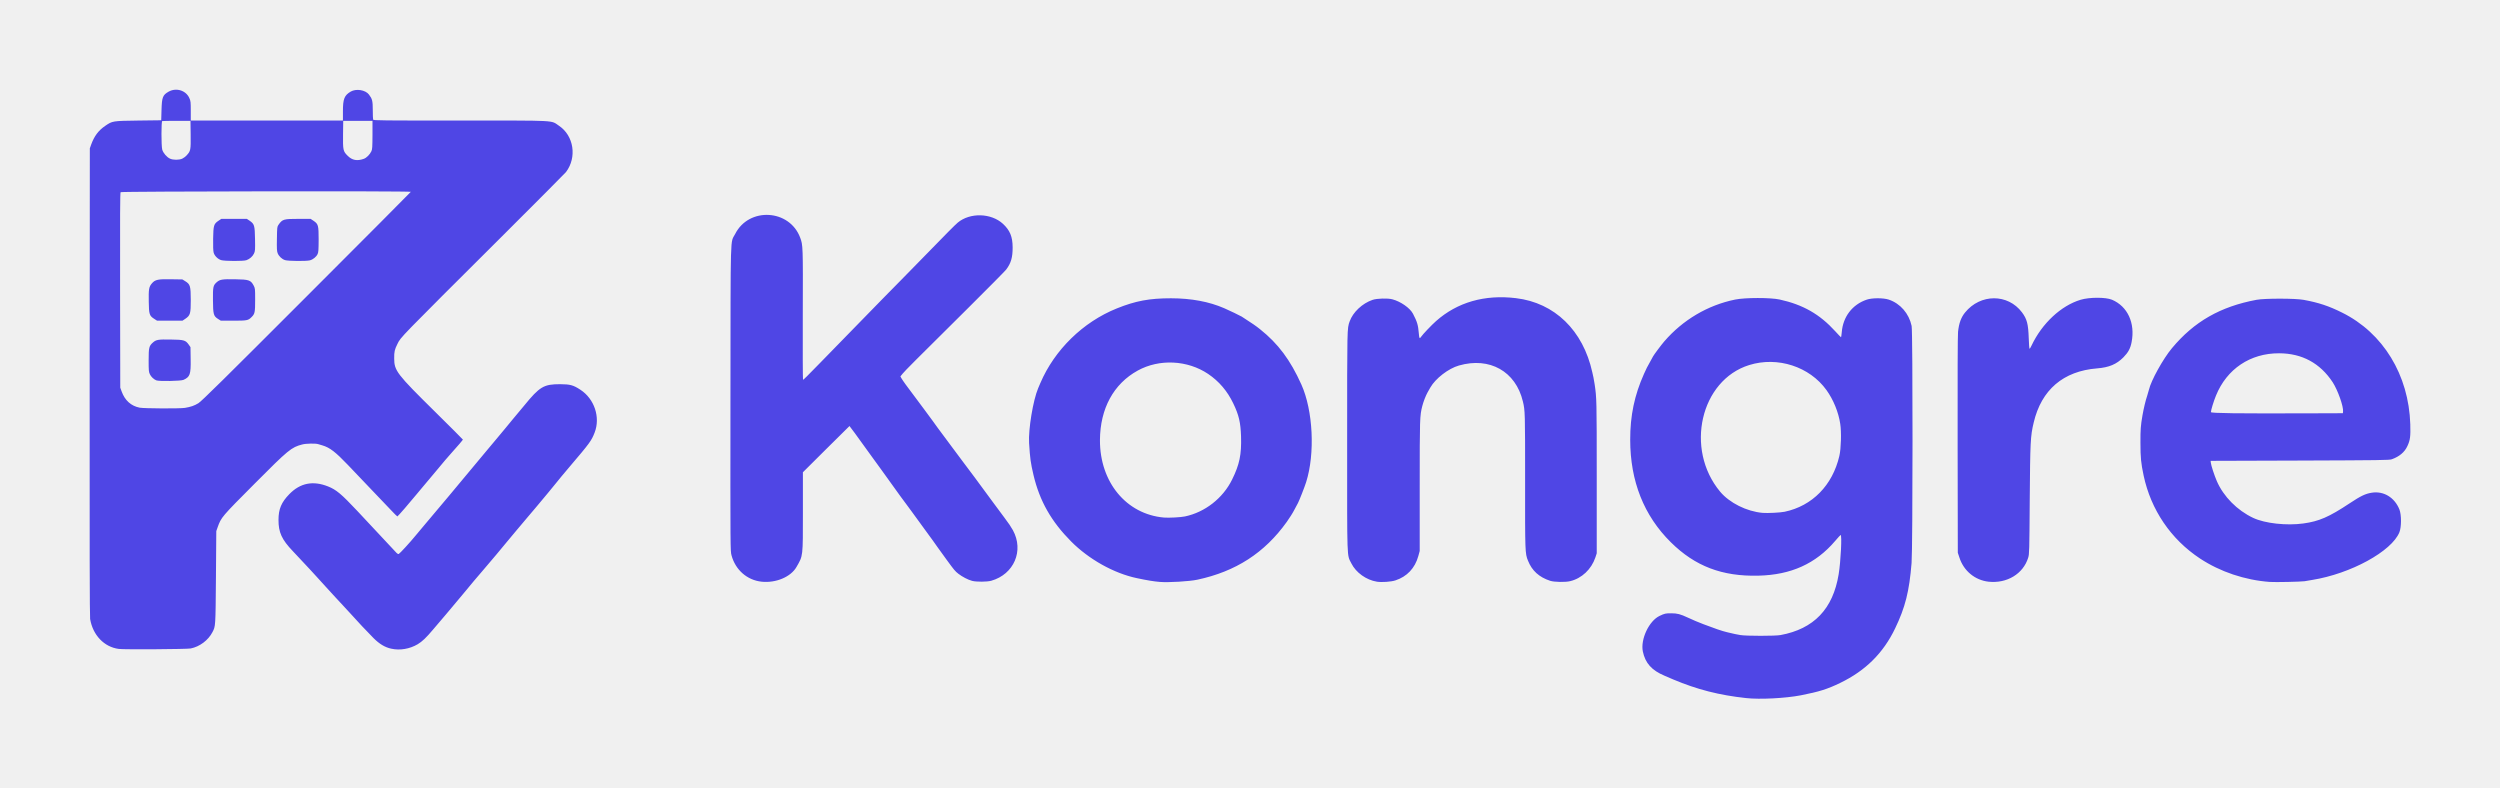
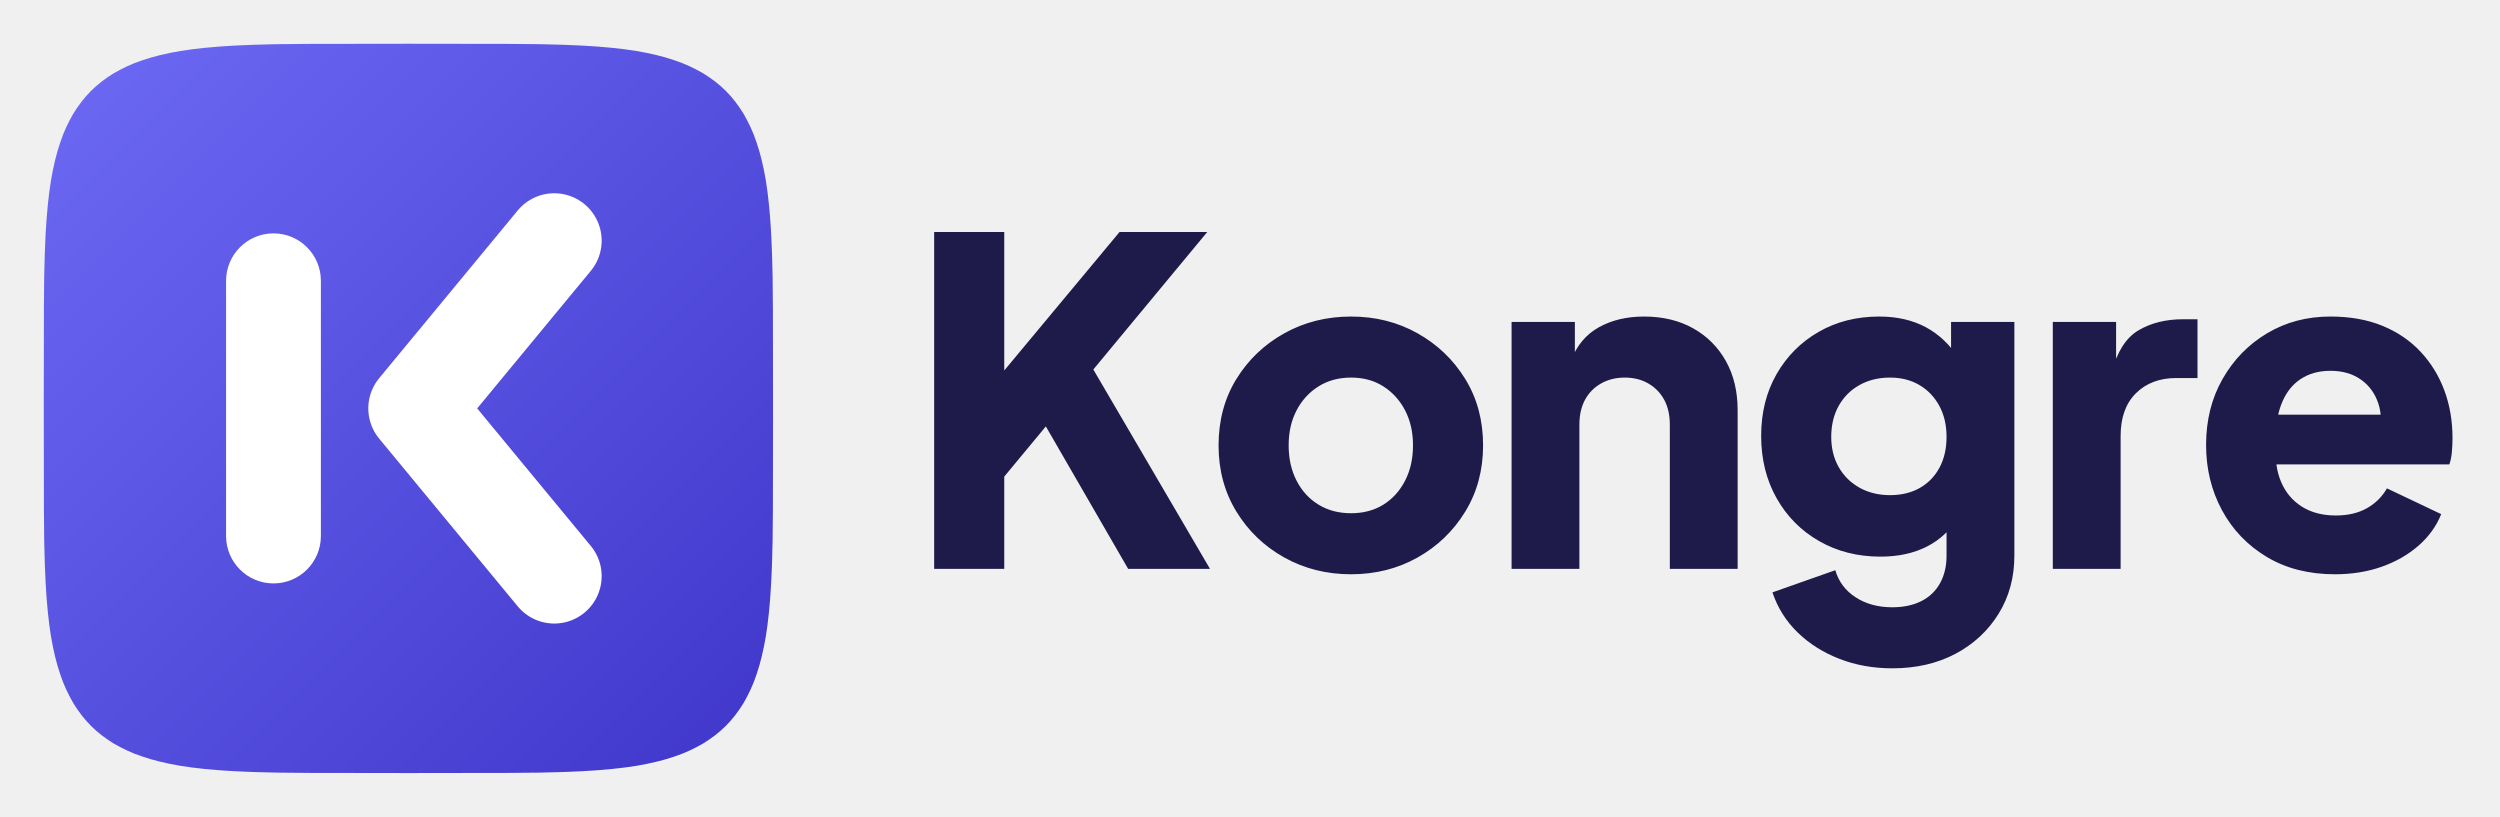
- <svg xmlns="http://www.w3.org/2000/svg" viewBox="0 0 4272 1346">
-   <path fill="#4F46E5" fill-rule="evenodd" d="M2984.0,1192.9C2937.6,1187.9 2899.9,1178.2 2859.1,1161.0C2855.5,1159.4 2848.8,1156.6 2844.2,1154.6C2822.4,1145.4 2811.5,1133.2 2807.3,1113.3C2803.0,1092.5 2817.9,1060.8 2836.0,1052.4C2844.6,1048.3 2846.1,1048.0 2855.8,1048.0C2866.1,1048.0 2871.2,1049.3 2884.5,1055.5C2895.6,1060.6 2899.5,1062.2 2911.0,1066.7C2927.8,1073.2 2943.5,1078.6 2951.5,1080.4C2964.6,1083.5 2966.5,1083.9 2974.0,1085.2C2984.3,1086.9 3033.2,1086.9 3042.5,1085.2C3099.5,1074.7 3132.2,1040.7 3141.9,981.3C3145.5,959.5 3147.8,913.1 3145.2,914.2C3144.7,914.4 3140.5,919.0 3135.8,924.5C3102.7,963.3 3060.5,982.4 3004.7,983.7C2942.7,985.2 2896.6,967.6 2855.2,926.7C2809.1,881.2 2785.7,822.2 2785.7,751.5C2785.6,710.2 2793.0,675.2 2809.2,639.0C2813.7,629.0 2814.6,627.2 2819.0,619.5C2821.5,615.1 2824.1,610.3 2824.8,608.9C2826.4,605.9 2838.8,589.3 2843.9,583.4C2875.7,546.6 2918.1,521.5 2965.0,511.9C2982.1,508.4 3025.2,508.4 3041.0,511.8C3081.0,520.6 3109.4,536.8 3136.1,566.1C3141.0,571.5 3145.4,576.1 3145.8,576.2C3146.2,576.4 3146.8,572.6 3147.2,567.8C3149.2,541.3 3165.3,520.3 3190.0,512.0C3199.1,508.9 3218.3,508.9 3227.6,512.0C3247.2,518.6 3262.1,535.7 3266.6,557.0C3268.7,566.8 3268.6,936.5 3266.5,962.0C3262.6,1010.5 3255.7,1037.9 3238.3,1074.0C3218.1,1116.0 3187.9,1146.0 3144.5,1167.0C3122.4,1177.7 3108.9,1181.9 3077.5,1188.1C3051.3,1193.2 3007.4,1195.5 2984.0,1192.9ZM203.1,1108.9C178.1,1105.7 158.7,1085.5 154.0,1057.8C153.3,1053.4 153.0,933.1 153.2,652.5L153.5,253.5L155.8,247.0C161.2,232.3 168.3,222.9 179.9,215.0C192.2,206.6 192.3,206.6 236.5,206.0L275.5,205.5L276.0,188.0C276.6,166.0 278.1,162.4 288.0,156.7C301.0,149.3 317.8,154.4 323.6,167.7C325.8,172.6 326.0,174.4 326.0,189.5L326.0,206.0L456.0,206.0L586.0,206.0L586.0,190.0C586.0,168.9 588.4,163.0 599.3,156.5C608.7,151.1 624.4,153.6 630.5,161.6C636.1,169.0 637.0,172.3 637.0,188.2C637.0,196.2 637.3,203.5 637.6,204.4C638.2,205.9 652.2,206.0 786.5,206.0C955.5,206.0 940.7,205.2 955.2,214.9C980.6,231.9 986.2,268.7 967.2,294.0C965.7,295.9 916.7,345.2 858.2,403.5C680.3,580.7 685.1,575.8 679.2,587.6C674.3,597.5 673.5,600.8 673.6,612.5C673.6,633.4 678.0,639.1 743.3,703.5C769.5,729.4 791.0,750.8 791.0,751.2C791.0,751.8 781.2,763.3 770.6,775.0C764.0,782.4 761.4,785.4 742.6,808.0C732.7,819.8 723.0,831.4 721.1,833.6C719.1,835.9 715.0,840.8 712.0,844.5C701.2,857.8 679.8,882.5 679.0,882.5C678.6,882.5 673.0,877.0 666.7,870.2C660.3,863.5 645.3,847.7 633.3,835.2C621.3,822.6 604.0,804.4 594.7,794.7C573.5,772.5 563.6,764.8 551.0,761.1C548.5,760.4 545.2,759.4 543.6,758.9C539.0,757.5 522.7,757.8 516.5,759.5C497.9,764.3 492.9,768.4 434.9,826.7C378.5,883.3 378.0,884.0 371.9,901.0L369.6,907.5L369.0,986.5C368.3,1071.6 368.4,1069.8 363.0,1080.3C355.8,1094.1 341.3,1105.0 325.9,1108.1C319.3,1109.4 212.5,1110.1 203.1,1108.9ZM668.7,1108.5C657.9,1106.2 648.6,1100.6 638.5,1090.6C629.3,1081.5 607.9,1058.7 598.0,1047.5C595.1,1044.2 589.7,1038.3 586.0,1034.5C582.3,1030.7 576.4,1024.3 573.0,1020.5C569.5,1016.6 561.7,1008.1 555.6,1001.5C549.5,994.9 542.7,987.5 540.6,985.0C538.5,982.5 533.5,977.1 529.6,973.0C525.7,968.9 519.8,962.6 516.5,959.0C513.3,955.4 505.9,947.6 500.2,941.6C481.5,922.0 475.8,909.6 475.9,888.3C475.9,869.9 480.8,858.3 494.5,844.3C513.1,825.3 534.8,821.0 560.5,831.2C574.6,836.8 583.1,843.9 610.3,872.8C635.6,899.8 674.8,941.7 677.7,944.9C678.9,946.2 680.5,947.0 681.3,946.7C683.1,946.0 701.4,926.0 710.0,915.4C713.5,911.0 720.3,903.0 725.0,897.5C733.6,887.4 749.8,868.2 767.5,847.0C772.8,840.7 779.7,832.4 782.9,828.5C804.3,802.9 830.0,772.1 832.5,769.0C834.1,766.9 841.1,758.6 848.0,750.5C854.9,742.4 861.4,734.6 862.5,733.1C863.6,731.6 870.1,723.7 877.0,715.5C883.9,707.3 892.3,697.2 895.7,693.1C922.2,660.6 929.2,656.5 957.0,656.5C974.4,656.6 979.5,658.0 991.8,666.0C1015.8,681.7 1026.2,713.1 1016.1,739.2C1010.7,753.1 1007.9,757.0 974.0,796.8C963.7,808.9 952.6,822.3 950.5,825.1C948.0,828.4 925.2,855.9 916.3,866.4C912.5,870.8 906.8,877.5 903.5,881.5C900.2,885.4 890.8,896.6 882.5,906.4C874.2,916.1 866.3,925.7 864.9,927.5C861.9,931.4 835.9,962.4 825.9,973.9C814.8,986.7 806.1,997.1 790.5,1016.0C782.2,1026.0 769.6,1041.1 762.5,1049.4C755.4,1057.8 745.1,1069.9 739.6,1076.3C728.2,1089.8 721.5,1096.2 713.7,1100.9C700.1,1108.9 683.5,1111.8 668.7,1108.5ZM1301.5,994.0C1276.7,991.4 1256.7,973.9 1250.0,948.9C1248.0,941.4 1248.0,940.1 1248.2,680.9C1248.5,387.6 1247.7,416.6 1256.2,399.9C1279.6,353.5 1349.1,357.3 1367.3,406.0C1372.1,418.8 1372.2,419.4 1371.8,537.8C1371.6,598.9 1371.8,649.0 1372.2,649.0C1373.0,649.0 1379.7,642.4 1401.5,620.0C1410.8,610.3 1437.6,582.9 1461.0,559.0C1484.4,535.1 1506.0,513.0 1509.0,509.8C1512.0,506.7 1525.8,492.8 1539.5,478.8C1553.2,464.9 1572.4,445.4 1581.9,435.5C1616.4,400.0 1631.6,384.7 1636.5,380.5C1657.5,362.9 1693.8,363.9 1714.0,382.6C1725.8,393.6 1730.3,404.5 1730.4,422.5C1730.5,439.8 1727.6,449.8 1719.3,460.7C1717.3,463.3 1688.6,492.3 1655.7,525.0C1562.5,617.4 1546.8,633.2 1542.6,638.3L1538.6,643.2L1540.3,646.3C1541.3,648.1 1544.4,652.6 1547.2,656.5C1561.6,676.0 1566.7,682.9 1579.1,699.3C1586.5,709.2 1593.2,718.2 1594.0,719.5C1595.9,722.4 1608.2,739.1 1615.3,748.5C1618.3,752.4 1622.7,758.3 1625.1,761.7C1627.5,765.0 1636.7,777.4 1645.6,789.2C1661.1,809.7 1665.4,815.5 1697.0,858.5C1705.0,869.3 1713.8,881.2 1716.5,884.8C1723.7,894.3 1727.5,900.0 1730.9,906.1C1750.0,941.1 1732.7,981.4 1693.8,992.4C1686.7,994.4 1668.5,994.5 1661.2,992.6C1654.0,990.7 1644.3,985.6 1637.6,980.4C1631.9,975.9 1630.6,974.3 1617.6,956.5C1613.6,951.0 1606.7,941.4 1602.2,935.2C1597.7,929.1 1594.0,923.8 1594.0,923.6C1594.0,923.4 1587.8,914.9 1580.2,904.7C1572.7,894.4 1562.9,881.1 1558.5,874.9C1554.1,868.8 1549.8,863.0 1549.0,862.0C1547.0,859.6 1537.0,845.9 1505.9,802.5C1501.6,796.5 1494.9,787.2 1491.0,782.0C1487.2,776.8 1480.3,767.3 1475.8,761.0C1467.6,749.4 1451.9,728.0 1451.6,728.0C1451.6,728.0 1433.6,745.8 1411.7,767.5L1372.0,807.0L1372.0,873.8C1372.0,952.8 1372.4,949.0 1361.0,968.9C1351.4,985.8 1325.8,996.6 1301.5,994.0ZM1982.0,994.4C1972.0,993.6 1960.8,991.8 1942.5,987.9C1903.5,979.7 1860.9,955.9 1830.5,925.4C1796.4,891.1 1776.6,856.2 1766.1,812.0C1761.1,790.6 1760.2,784.0 1758.5,757.0C1757.1,733.7 1765.3,683.9 1774.0,663.4C1775.2,660.7 1776.9,656.7 1777.8,654.5C1802.1,597.7 1850.7,550.2 1908.5,527.0C1940.5,514.1 1964.3,509.7 2001.0,509.7C2035.9,509.8 2065.9,515.4 2092.0,526.7C2100.1,530.2 2119.7,539.6 2122.0,541.1C2140.6,553.1 2146.1,556.9 2153.2,562.6C2184.2,587.3 2204.9,615.1 2223.8,657.1C2243.8,701.6 2247.4,775.1 2231.9,824.0C2229.3,832.3 2220.1,855.6 2218.0,859.5C2217.1,861.1 2214.2,866.5 2211.6,871.5C2209.1,876.5 2203.2,885.7 2198.7,892.0C2160.9,944.8 2111.6,976.6 2046.0,990.6C2032.5,993.5 1996.8,995.6 1982.0,994.4ZM2352.9,994.0C2334.7,991.1 2317.0,978.4 2309.2,962.7C2301.4,946.9 2302.0,963.4 2302.0,754.1C2302.0,558.0 2301.9,561.5 2306.3,549.2C2311.9,533.5 2327.8,518.4 2345.5,512.4C2352.9,509.9 2370.9,509.3 2379.1,511.4C2393.3,515.1 2409.3,526.2 2414.5,536.1C2421.7,549.9 2423.3,555.3 2424.5,569.8C2425.2,578.5 2425.8,579.4 2428.3,575.6C2431.0,571.5 2446.0,555.7 2453.9,548.7C2490.2,516.5 2537.0,503.0 2590.5,509.5C2656.6,517.4 2705.1,564.6 2720.9,636.0C2721.4,638.5 2722.3,642.5 2722.9,645.0C2723.4,647.5 2724.3,652.6 2724.9,656.5C2728.4,679.9 2728.5,683.2 2728.5,815.0L2728.5,945.5L2726.2,952.5C2719.4,972.8 2702.9,988.4 2683.0,993.1C2674.8,995.1 2655.7,994.7 2649.0,992.5C2630.0,986.3 2617.8,975.2 2611.0,958.0C2606.0,945.6 2606.0,943.6 2606.1,821.0C2606.1,704.4 2606.1,701.8 2602.3,686.0C2590.1,634.6 2545.5,609.5 2493.0,624.6C2475.0,629.7 2452.9,646.8 2444.1,662.3C2442.8,664.6 2440.7,668.3 2439.4,670.6C2436.3,676.1 2432.4,686.2 2430.5,693.5C2426.1,710.4 2426.0,714.9 2426.0,830.9L2426.0,941.5L2423.6,950.3C2417.9,970.9 2404.2,985.4 2384.4,991.8C2377.1,994.2 2361.1,995.3 2352.9,994.0ZM3398.0,994.0C3374.9,991.4 3355.6,975.6 3348.3,952.9L3345.5,944.5L3345.2,760.5C3345.0,640.7 3345.3,573.2 3345.9,567.0C3347.5,552.3 3351.0,542.5 3357.9,534.0C3384.1,501.7 3431.1,501.6 3455.2,533.8C3463.7,545.2 3465.9,553.6 3466.7,577.8C3467.0,587.8 3467.7,596.0 3468.1,596.0C3468.6,596.0 3470.2,593.4 3471.6,590.3C3489.5,552.5 3522.0,522.2 3555.5,512.2C3570.7,507.7 3598.3,507.7 3609.0,512.2C3635.6,523.5 3648.8,551.9 3642.5,584.5C3640.5,595.3 3636.7,602.3 3628.5,610.6C3616.8,622.4 3603.9,627.9 3583.5,629.5C3525.8,634.1 3488.4,666.0 3475.2,722.0C3469.6,745.3 3469.2,754.6 3468.4,856.0C3467.8,942.1 3467.7,946.8 3465.8,952.9C3457.3,980.6 3429.5,997.4 3398.0,994.0ZM3878.5,994.4C3836.0,991.3 3793.7,977.0 3759.4,954.4C3709.6,921.5 3675.5,871.3 3663.0,812.5C3658.5,791.1 3657.6,781.9 3657.6,756.5C3657.5,734.1 3658.0,727.4 3661.1,709.5C3663.1,698.1 3666.5,683.8 3669.1,676.3C3670.2,673.1 3671.5,668.5 3672.1,666.0C3675.6,650.5 3696.2,613.2 3711.4,595.0C3749.3,549.5 3794.1,523.9 3856.0,512.3C3870.1,509.7 3922.2,509.7 3936.5,512.4C3961.8,517.0 3979.8,523.0 4002.2,534.2C4072.4,569.0 4116.1,640.8 4118.7,725.0C4119.3,746.1 4118.5,752.0 4113.8,762.2C4109.0,772.7 4100.0,780.2 4087.1,784.8C4083.0,786.3 4067.5,786.5 3930.0,787.0L3777.5,787.5L3777.8,790.5C3778.3,795.4 3783.8,812.1 3788.1,822.1C3799.5,848.5 3823.0,872.2 3850.3,885.0C3870.2,894.4 3907.3,898.5 3936.0,894.5C3962.8,890.8 3979.7,883.5 4015.0,860.1C4034.0,847.5 4042.0,843.6 4053.1,841.9C4073.3,838.8 4091.8,850.0 4100.1,870.5C4103.7,879.4 4103.7,900.6 4100.1,909.5C4087.0,942.1 4016.7,980.5 3951.0,991.0C3946.9,991.7 3941.0,992.6 3938.0,993.2C3932.4,994.1 3887.6,995.1 3878.5,994.4ZM2024.8,882.5C2059.1,875.3 2089.7,851.4 2105.4,819.5C2118.1,793.8 2121.6,776.8 2120.7,746.0C2119.9,721.8 2117.1,709.5 2107.4,689.3C2097.3,668.2 2083.1,651.6 2064.5,639.0C2029.3,615.3 1981.1,612.9 1944.2,633.2C1902.9,655.9 1879.9,698.2 1879.6,752.0C1879.3,823.9 1924.7,878.8 1989.0,884.4C1997.0,885.1 2017.8,884.0 2024.8,882.5ZM3049.5,874.5C3096.8,864.6 3131.5,829.2 3143.1,779.1C3146.0,766.8 3146.8,738.2 3144.6,724.2C3141.6,704.3 3132.9,683.0 3121.1,666.6C3092.2,626.4 3037.6,608.7 2989.0,623.8C2905.8,649.7 2878.7,767.3 2939.3,840.1C2955.3,859.3 2984.7,874.0 3012.0,876.4C3020.3,877.1 3042.4,876.0 3049.5,874.5ZM4003.8,703.4C4004.9,695.0 3994.7,666.4 3986.1,653.2C3964.6,620.5 3933.7,603.8 3894.5,603.7C3845.4,603.5 3805.2,630.4 3786.7,675.9C3782.7,685.6 3778.0,701.0 3778.0,704.2C3778.0,706.2 3823.2,706.7 3945.5,706.3L4003.5,706.1L4003.8,703.4ZM315.9,697.0C326.0,695.3 332.0,693.3 339.0,689.0C344.2,685.9 382.2,648.4 523.7,506.8C621.8,408.7 702.0,328.2 702.0,327.8C702.0,326.2 207.4,326.9 206.1,328.4C205.2,329.5 205.0,370.7 205.2,496.2L205.5,662.5L207.9,669.0C213.4,684.2 223.9,693.7 238.5,696.6C246.2,698.1 306.8,698.4 315.9,697.0ZM267.2,650.0C262.7,648.2 258.1,643.8 256.1,639.5C254.2,635.4 254.0,633.2 254.0,615.8C254.0,594.0 254.7,591.1 261.3,585.3C266.9,580.4 270.3,579.8 292.0,580.2C314.4,580.5 317.1,581.3 322.5,588.9L325.5,593.2L325.8,613.8C326.2,639.9 324.7,644.0 313.6,649.1C309.0,651.2 271.9,651.8 267.2,650.0ZM263.9,545.1C255.3,539.7 254.5,537.3 254.2,515.6C253.8,494.1 254.5,490.1 259.6,484.2C265.0,477.8 270.2,476.7 292.8,477.2L311.7,477.5L316.5,480.5C325.1,485.8 325.9,488.8 326.0,512.6C326.0,536.1 325.2,538.9 316.6,544.8L311.8,548.0L290.1,548.0L268.4,548.0L263.9,545.1ZM372.6,545.0C364.9,540.1 364.1,537.3 363.9,512.9C363.7,490.0 364.2,487.7 370.4,482.2C375.8,477.5 379.9,476.8 401.9,477.2C425.2,477.6 428.3,478.6 433.2,487.5C435.9,492.5 436.0,492.7 436.0,512.1C436.0,533.9 435.5,536.3 429.8,541.9C424.1,547.6 422.2,548.0 398.7,548.0L377.4,548.0L372.6,545.0ZM377.9,444.5C372.2,442.7 366.6,437.2 365.1,431.7C364.3,428.9 364.0,420.8 364.2,408.0C364.6,385.1 365.3,382.6 373.4,377.2L378.2,374.0L400.0,374.0L421.8,374.0L426.6,377.2C434.7,382.8 435.4,385.2 435.8,408.6C436.1,427.5 436.0,429.1 434.0,433.3C431.6,438.3 426.7,442.6 421.1,444.6C416.0,446.5 384.0,446.3 377.9,444.5ZM487.1,444.5C481.7,442.8 476.5,437.9 474.4,432.5C473.1,429.1 472.9,424.7 473.2,407.9C473.5,388.0 473.6,387.4 476.0,384.0C482.6,374.6 484.7,374.0 509.9,374.0L530.8,374.0L535.6,377.2C543.9,382.8 544.5,384.9 544.5,409.5C544.4,427.1 544.2,431.1 542.7,434.2C540.5,438.9 534.8,443.6 529.4,444.9C523.2,446.5 492.6,446.2 487.1,444.5ZM621.7,271.4C626.4,269.7 632.1,264.0 634.7,258.3C636.2,255.0 636.4,251.1 636.5,230.5L636.5,206.5L611.5,206.5L586.5,206.5L586.2,229.0C585.9,256.5 586.2,258.4 594.0,266.1C601.7,273.9 610.2,275.5 621.7,271.4ZM311.5,271.1C313.7,270.1 317.2,267.5 319.2,265.2C325.8,257.9 326.1,256.5 325.8,230.1L325.5,206.5L302.0,206.5C289.1,206.5 277.9,206.7 277.2,206.9C275.5,207.4 275.5,249.1 277.2,255.6C278.8,261.4 285.0,268.6 290.5,271.1C295.8,273.6 306.1,273.6 311.5,271.1Z" />
+ <svg xmlns="http://www.w3.org/2000/svg" viewBox="-6 -6 342.8 112">
+   <defs>
+     <linearGradient id="g" x1="0" y1="0" x2="1" y2="1">
+       <stop offset="0" stop-color="#6D6AF5" />
+       <stop offset="1" stop-color="#3F36C9" />
+     </linearGradient>
+   </defs>
+   <path d="M100.00,50.00L99.98,63.69L99.94,68.06L99.86,71.23L99.75,73.81L99.61,76.01L99.44,77.94L99.24,79.68L99.01,81.26L98.74,82.71L98.44,84.05L98.11,85.30L97.74,86.46L97.35,87.55L96.91,88.57L96.44,89.52L95.94,90.43L95.39,91.27L94.81,92.07L94.19,92.82L93.53,93.53L92.82,94.19L92.07,94.81L91.27,95.39L90.43,95.94L89.52,96.44L88.57,96.91L87.55,97.35L86.46,97.74L85.30,98.11L84.05,98.44L82.71,98.74L81.26,99.01L79.68,99.24L77.94,99.44L76.01,99.61L73.81,99.75L71.23,99.86L68.06,99.94L63.69,99.98L50.00,100.00L36.31,99.98L31.94,99.94L28.77,99.86L26.19,99.75L23.99,99.61L22.06,99.44L20.32,99.24L18.74,99.01L17.29,98.74L15.95,98.44L14.70,98.11L13.54,97.74L12.45,97.35L11.43,96.91L10.48,96.44L9.57,95.94L8.73,95.39L7.93,94.81L7.18,94.19L6.47,93.53L5.81,92.82L5.19,92.07L4.61,91.27L4.06,90.43L3.56,89.52L3.09,88.57L2.65,87.55L2.26,86.46L1.89,85.30L1.56,84.05L1.26,82.71L0.99,81.26L0.76,79.68L0.56,77.94L0.39,76.01L0.25,73.81L0.14,71.23L0.06,68.06L0.02,63.69L0.00,50.00L0.02,36.31L0.06,31.94L0.14,28.77L0.25,26.19L0.39,23.99L0.56,22.06L0.76,20.32L0.99,18.74L1.26,17.29L1.56,15.95L1.89,14.70L2.26,13.54L2.65,12.45L3.09,11.43L3.56,10.48L4.06,9.57L4.61,8.73L5.19,7.93L5.81,7.18L6.47,6.47L7.18,5.81L7.93,5.19L8.73,4.61L9.57,4.06L10.48,3.56L11.43,3.09L12.45,2.65L13.54,2.26L14.70,1.89L15.95,1.56L17.29,1.26L18.74,0.99L20.32,0.76L22.06,0.56L23.99,0.39L26.19,0.25L28.77,0.14L31.94,0.06L36.31,0.02L50.00,0.00L63.69,0.02L68.06,0.06L71.23,0.14L73.81,0.25L76.01,0.39L77.94,0.56L79.68,0.76L81.26,0.99L82.71,1.26L84.05,1.56L85.30,1.89L86.46,2.26L87.55,2.65L88.57,3.09L89.52,3.56L90.43,4.06L91.27,4.61L92.07,5.19L92.82,5.81L93.53,6.47L94.19,7.18L94.81,7.93L95.39,8.73L95.94,9.57L96.44,10.48L96.91,11.43L97.35,12.45L97.74,13.54L98.11,14.70L98.44,15.95L98.74,17.29L99.01,18.74L99.24,20.32L99.44,22.06L99.61,23.99L99.75,26.19L99.86,28.77L99.94,31.94L99.98,36.31Z" fill="url(#g)" />
+   <rect x="25" y="26" width="13" height="48" rx="6.5" fill="#fff" />
+   <path d="M70 27L51 50L70 73" fill="none" stroke="#fff" stroke-width="13" stroke-linecap="round" stroke-linejoin="round" />
+   <path d="M122.092 72.0V25.81H131.702V48.936L129.036 48.006L147.512 25.81H159.54L141.25 47.882L141.808 41.062L159.912 72.0H148.69L137.406 52.47L131.702 59.352V72.0ZM179.256 72.744Q174.234 72.744 170.111 70.45Q165.988 68.156 163.539 64.157Q161.09 60.158 161.09 55.074Q161.09 49.928 163.539 45.96Q165.988 41.992 170.111 39.698Q174.234 37.404 179.256 37.404Q184.278 37.404 188.37 39.698Q192.462 41.992 194.911 45.96Q197.36 49.928 197.36 55.074Q197.36 60.158 194.911 64.157Q192.462 68.156 188.37 70.45Q184.278 72.744 179.256 72.744ZM179.256 64.374Q181.798 64.374 183.689 63.196Q185.58 62.018 186.665 59.91Q187.75 57.802 187.75 55.074Q187.75 52.346 186.665 50.269Q185.58 48.192 183.689 46.983Q181.798 45.774 179.256 45.774Q176.714 45.774 174.792 46.983Q172.87 48.192 171.785 50.269Q170.7 52.346 170.7 55.074Q170.7 57.802 171.785 59.91Q172.87 62.018 174.792 63.196Q176.714 64.374 179.256 64.374ZM201.266 72.0V38.148H209.946V44.844L209.45 43.356Q210.628 40.318 213.263 38.861Q215.898 37.404 219.432 37.404Q223.276 37.404 226.159 39.016Q229.042 40.628 230.654 43.511Q232.266 46.394 232.266 50.257V72.0H222.966V52.222Q222.966 50.238 222.191 48.812Q221.416 47.386 220.015 46.58Q218.614 45.774 216.791 45.774Q214.968 45.774 213.542 46.58Q212.116 47.386 211.341 48.812Q210.566 50.238 210.566 52.222V72.0ZM253.47 85.64Q249.564 85.64 246.216 84.338Q242.868 83.036 240.481 80.711Q238.094 78.386 237.04 75.224L245.658 72.186Q246.34 74.542 248.448 75.906Q250.556 77.27 253.47 77.27Q255.764 77.27 257.438 76.433Q259.112 75.596 260.011 73.984Q260.91 72.372 260.91 70.202V62.452L262.708 64.684Q260.972 67.536 258.244 68.931Q255.516 70.326 251.858 70.326Q247.146 70.326 243.426 68.187Q239.706 66.048 237.598 62.297Q235.49 58.546 235.49 53.772Q235.49 48.998 237.598 45.309Q239.706 41.62 243.364 39.512Q247.022 37.404 251.672 37.404Q255.33 37.404 258.058 38.861Q260.786 40.318 262.708 43.294L261.53 45.526V38.148H270.21V70.202Q270.21 74.666 268.04 78.169Q265.87 81.672 262.119 83.656Q258.368 85.64 253.47 85.64ZM253.16 61.894Q255.516 61.894 257.252 60.902Q258.988 59.91 259.949 58.112Q260.91 56.314 260.91 53.896Q260.91 51.478 259.918 49.649Q258.926 47.82 257.19 46.797Q255.454 45.774 253.16 45.774Q250.804 45.774 248.975 46.797Q247.146 47.82 246.123 49.649Q245.1 51.478 245.1 53.896Q245.1 56.252 246.123 58.05Q247.146 59.848 248.975 60.871Q250.804 61.894 253.16 61.894ZM275.48 72.0V38.148H284.16V46.27L283.54 45.092Q284.656 40.814 287.229 39.295Q289.802 37.776 293.336 37.776H295.32V45.836H292.406Q288.996 45.836 286.888 47.913Q284.78 49.99 284.78 53.772V72.0ZM314.168 72.744Q308.774 72.744 304.806 70.357Q300.838 67.97 298.668 63.94Q296.498 59.91 296.498 55.012Q296.498 49.928 298.761 45.96Q301.024 41.992 304.868 39.698Q308.712 37.404 313.548 37.404Q317.578 37.404 320.678 38.675Q323.778 39.946 325.917 42.24Q328.056 44.534 329.172 47.541Q330.288 50.548 330.288 54.082Q330.288 55.074 330.195 56.035Q330.102 56.996 329.854 57.678H304.496V50.858H324.584L320.182 54.082Q320.802 51.416 320.12 49.339Q319.438 47.262 317.733 46.053Q316.028 44.844 313.548 44.844Q311.13 44.844 309.394 46.022Q307.658 47.2 306.79 49.494Q305.922 51.788 306.108 55.074Q305.86 57.926 306.79 60.096Q307.72 62.266 309.642 63.475Q311.564 64.684 314.292 64.684Q316.772 64.684 318.539 63.692Q320.306 62.7 321.298 60.964L328.738 64.498Q327.746 66.978 325.607 68.838Q323.468 70.698 320.554 71.721Q317.64 72.744 314.168 72.744Z" fill="#1E1B4B" />
</svg>
